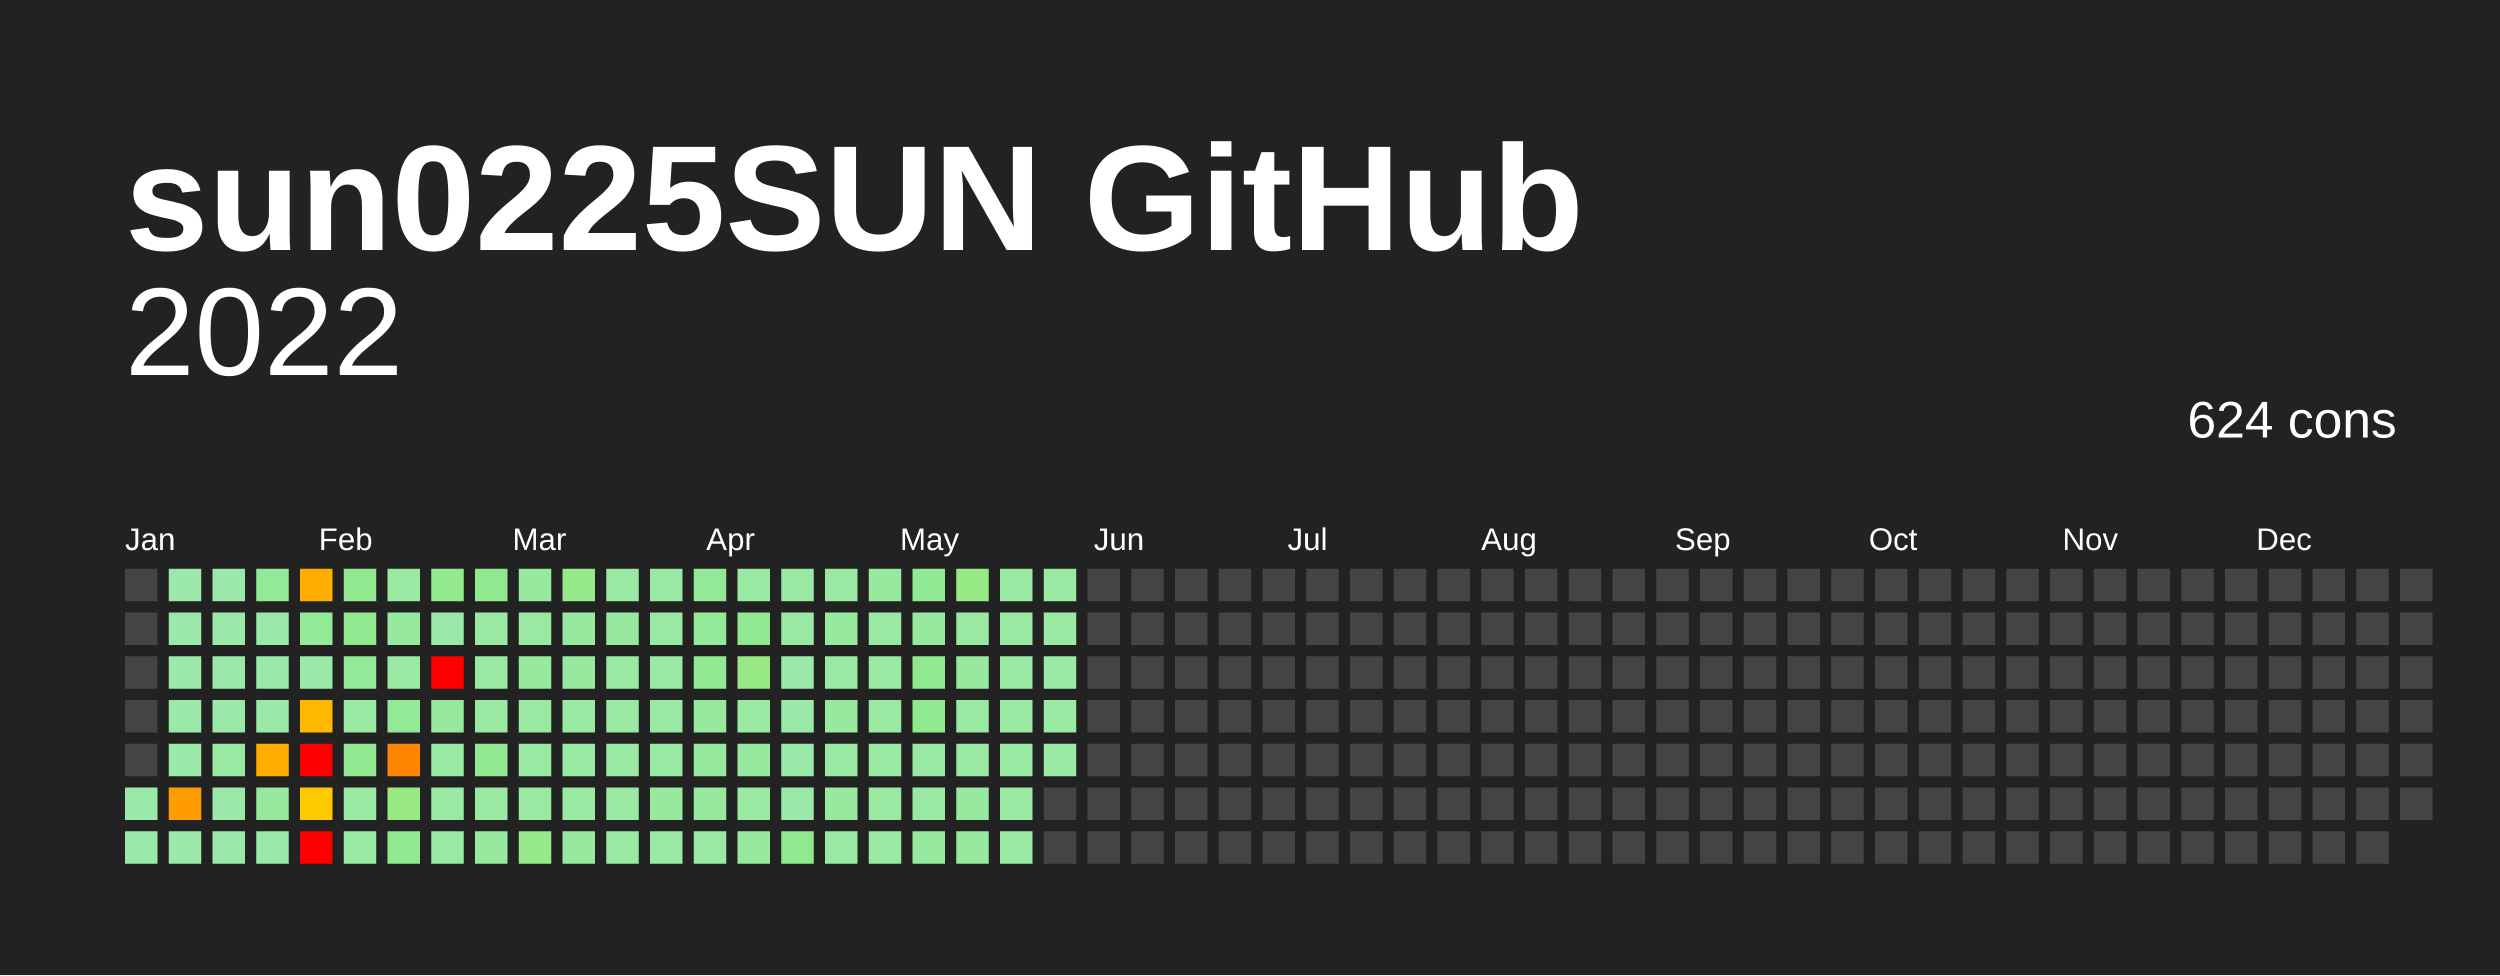
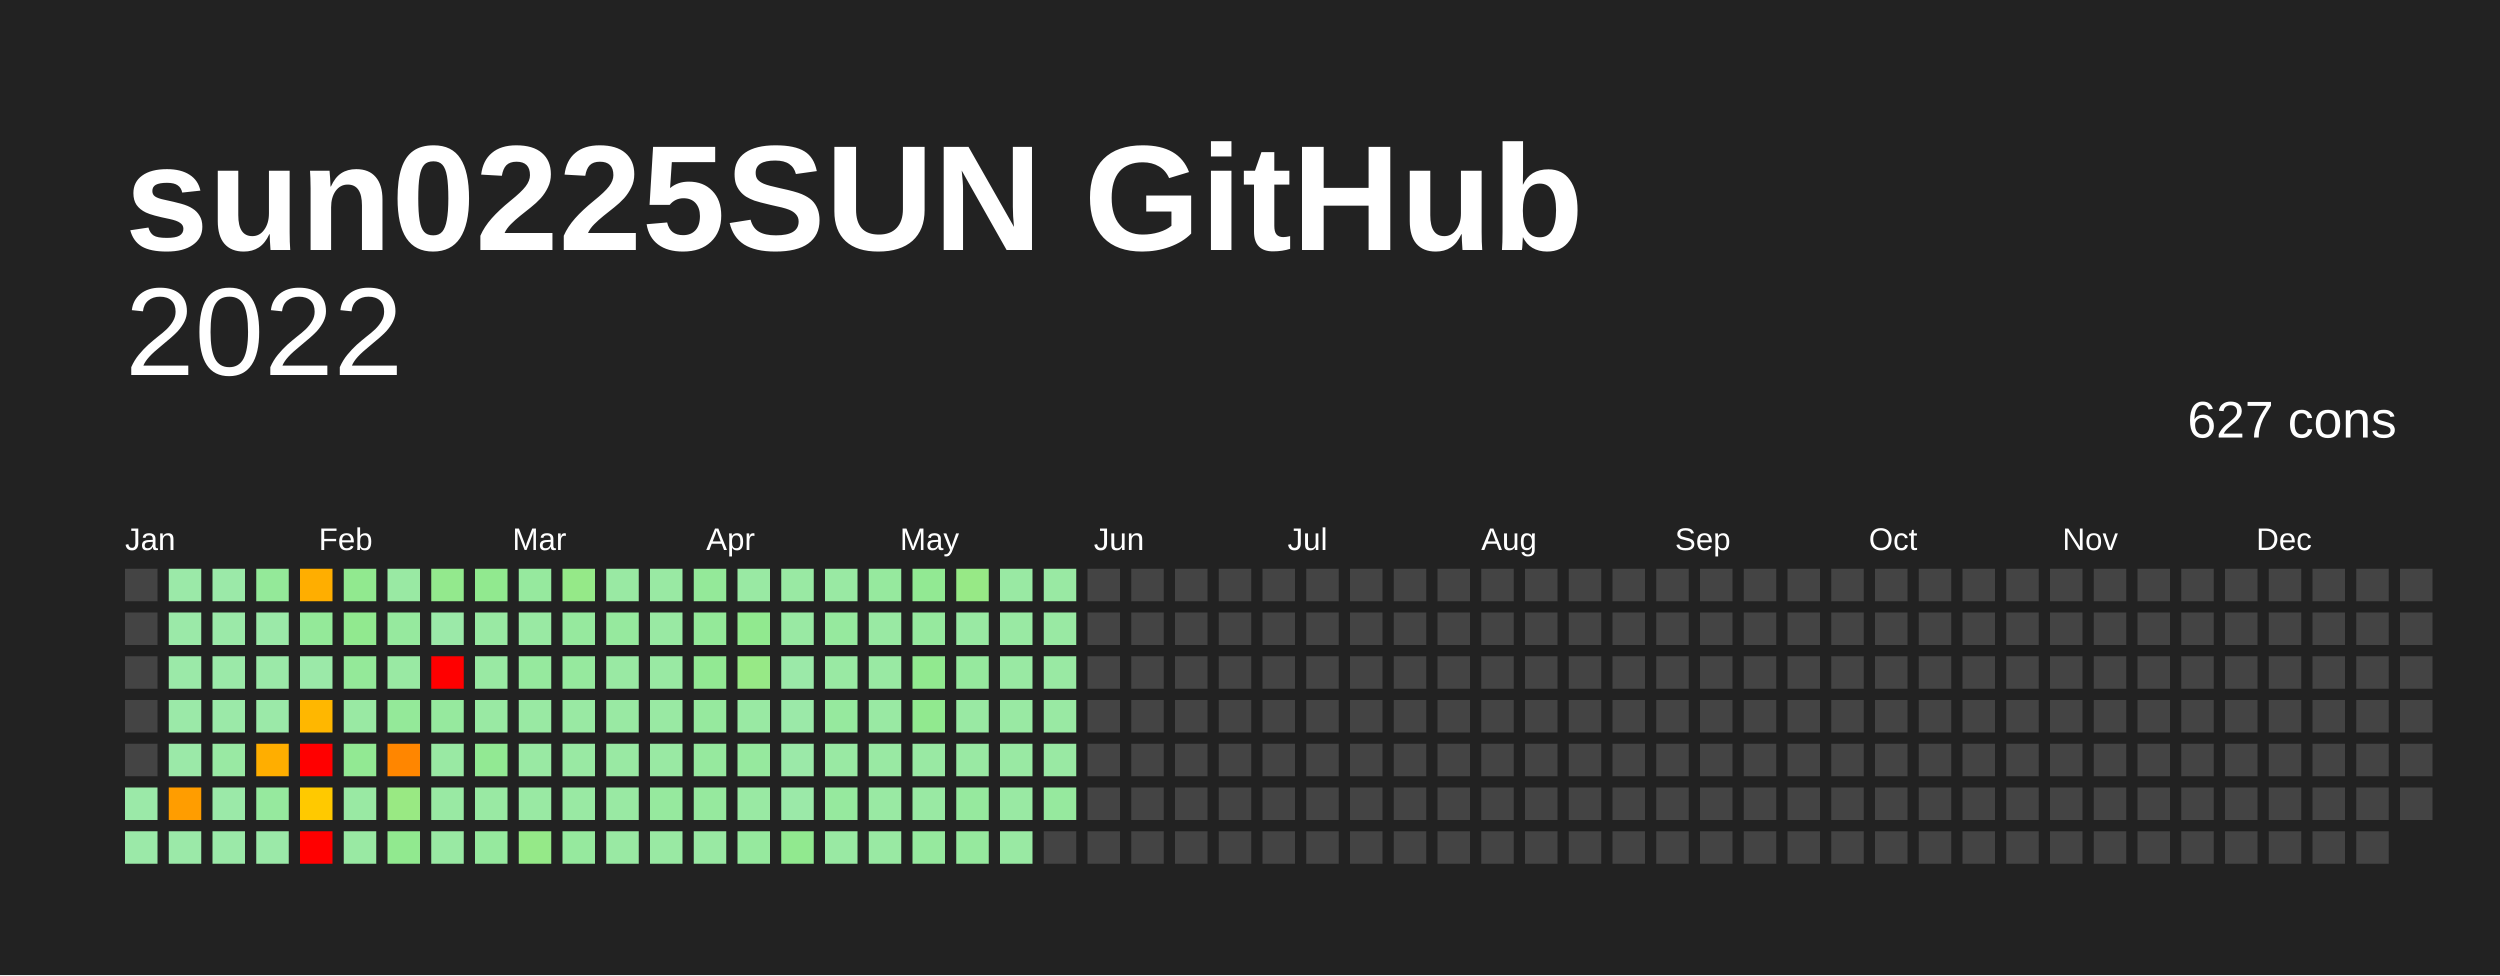
<svg xmlns="http://www.w3.org/2000/svg" baseProfile="full" height="78mm" version="1.1" viewBox="0,0,200,78" width="200mm">
  <defs />
  <rect fill="#222222" height="78" width="200" x="0" y="0" />
  <text fill="#FFFFFF" style="font-size:12px; font-family:Arial; font-weight:bold;" x="10" y="20">sun0225SUN GitHub</text>
  <text alignment-baseline="hanging" fill="#FFFFFF" style="font-size:10.0px; font-family:Arial;" x="10" y="30">2022</text>
-   <text alignment-baseline="hanging" fill="#FFFFFF" style="font-size:4.125px; font-family:Arial;" x="175" y="35">624 cons</text>
+   <text alignment-baseline="hanging" fill="#FFFFFF" style="font-size:4.125px; font-family:Arial;" x="175" y="35">627 cons</text>
  <text fill="#FFFFFF" style="font-size:2.5px; font-family:Arial" x="10.0" y="44">Jan</text>
  <text fill="#FFFFFF" style="font-size:2.5px; font-family:Arial" x="25.5" y="44">Feb</text>
  <text fill="#FFFFFF" style="font-size:2.5px; font-family:Arial" x="41.0" y="44">Mar</text>
  <text fill="#FFFFFF" style="font-size:2.5px; font-family:Arial" x="56.5" y="44">Apr</text>
  <text fill="#FFFFFF" style="font-size:2.5px; font-family:Arial" x="72.0" y="44">May</text>
  <text fill="#FFFFFF" style="font-size:2.5px; font-family:Arial" x="87.5" y="44">Jun</text>
  <text fill="#FFFFFF" style="font-size:2.5px; font-family:Arial" x="103.0" y="44">Jul</text>
  <text fill="#FFFFFF" style="font-size:2.5px; font-family:Arial" x="118.5" y="44">Aug</text>
  <text fill="#FFFFFF" style="font-size:2.5px; font-family:Arial" x="134.0" y="44">Sep</text>
  <text fill="#FFFFFF" style="font-size:2.5px; font-family:Arial" x="149.5" y="44">Oct</text>
  <text fill="#FFFFFF" style="font-size:2.5px; font-family:Arial" x="165.0" y="44">Nov</text>
  <text fill="#FFFFFF" style="font-size:2.5px; font-family:Arial" x="180.5" y="44">Dec</text>
  <rect fill="#444444" height="2.6" width="2.6" x="10.0" y="45.5" />
  <rect fill="#444444" height="2.6" width="2.6" x="10.0" y="49.0" />
  <rect fill="#444444" height="2.6" width="2.6" x="10.0" y="52.5" />
  <rect fill="#444444" height="2.6" width="2.6" x="10.0" y="56.0" />
  <rect fill="#444444" height="2.6" width="2.6" x="10.0" y="59.5" />
  <rect fill="#9be9a8" height="2.6" width="2.6" x="10.0" y="63.0" />
  <rect fill="#9be9a8" height="2.6" width="2.6" x="10.0" y="66.5" />
  <rect fill="#9be9a8" height="2.6" width="2.6" x="13.5" y="45.5" />
  <rect fill="#9be9a8" height="2.6" width="2.6" x="13.5" y="49.0" />
  <rect fill="#9be9a8" height="2.6" width="2.6" x="13.5" y="52.5" />
  <rect fill="#9be9a8" height="2.6" width="2.6" x="13.5" y="56.0" />
  <rect fill="#9be9a8" height="2.6" width="2.6" x="13.5" y="59.5" />
  <rect fill="#ff9d00" height="2.6" width="2.6" x="13.5" y="63.0" />
  <rect fill="#9be9a8" height="2.6" width="2.6" x="13.5" y="66.5" />
  <rect fill="#9be9a8" height="2.6" width="2.6" x="17.0" y="45.5" />
  <rect fill="#9be9a8" height="2.6" width="2.6" x="17.0" y="49.0" />
  <rect fill="#9be9a8" height="2.6" width="2.6" x="17.0" y="52.5" />
  <rect fill="#9be9a8" height="2.6" width="2.6" x="17.0" y="56.0" />
  <rect fill="#99e9a3" height="2.6" width="2.6" x="17.0" y="59.5" />
  <rect fill="#9be9a8" height="2.6" width="2.6" x="17.0" y="63.0" />
  <rect fill="#9be9a8" height="2.6" width="2.6" x="17.0" y="66.5" />
  <rect fill="#94e999" height="2.6" width="2.6" x="20.5" y="45.5" />
  <rect fill="#9be9a8" height="2.6" width="2.6" x="20.5" y="49.0" />
  <rect fill="#9be9a8" height="2.6" width="2.6" x="20.5" y="52.5" />
  <rect fill="#9be9a8" height="2.6" width="2.6" x="20.5" y="56.0" />
  <rect fill="#ffae00" height="2.6" width="2.6" x="20.5" y="59.5" />
  <rect fill="#96e99e" height="2.6" width="2.6" x="20.5" y="63.0" />
  <rect fill="#9be9a8" height="2.6" width="2.6" x="20.5" y="66.5" />
  <rect fill="#ffae00" height="2.6" width="2.6" x="24.0" y="45.5" />
  <rect fill="#94e999" height="2.6" width="2.6" x="24.0" y="49.0" />
  <rect fill="#9be9a8" height="2.6" width="2.6" x="24.0" y="52.5" />
  <rect fill="#ffb700" height="2.6" width="2.6" x="24.0" y="56.0" />
  <rect fill="red" height="2.6" width="2.6" x="24.0" y="59.5" />
  <rect fill="#ffc900" height="2.6" width="2.6" x="24.0" y="63.0" />
  <rect fill="red" height="2.6" width="2.6" x="24.0" y="66.5" />
  <rect fill="#91e98f" height="2.6" width="2.6" x="27.5" y="45.5" />
  <rect fill="#91e98f" height="2.6" width="2.6" x="27.5" y="49.0" />
  <rect fill="#94e999" height="2.6" width="2.6" x="27.5" y="52.5" />
  <rect fill="#99e9a3" height="2.6" width="2.6" x="27.5" y="56.0" />
  <rect fill="#92e993" height="2.6" width="2.6" x="27.5" y="59.5" />
  <rect fill="#99e9a3" height="2.6" width="2.6" x="27.5" y="63.0" />
  <rect fill="#99e9a3" height="2.6" width="2.6" x="27.5" y="66.5" />
  <rect fill="#99e9a3" height="2.6" width="2.6" x="31.0" y="45.5" />
  <rect fill="#96e99e" height="2.6" width="2.6" x="31.0" y="49.0" />
  <rect fill="#99e9a3" height="2.6" width="2.6" x="31.0" y="52.5" />
  <rect fill="#94e999" height="2.6" width="2.6" x="31.0" y="56.0" />
  <rect fill="#ff8600" height="2.6" width="2.6" x="31.0" y="59.5" />
  <rect fill="#99e983" height="2.6" width="2.6" x="31.0" y="63.0" />
  <rect fill="#91e98f" height="2.6" width="2.6" x="31.0" y="66.5" />
  <rect fill="#93e98d" height="2.6" width="2.6" x="34.5" y="45.5" />
  <rect fill="#9be9a8" height="2.6" width="2.6" x="34.5" y="49.0" />
  <rect fill="red" height="2.6" width="2.6" x="34.5" y="52.5" />
  <rect fill="#96e99e" height="2.6" width="2.6" x="34.5" y="56.0" />
  <rect fill="#99e9a3" height="2.6" width="2.6" x="34.5" y="59.5" />
  <rect fill="#99e9a3" height="2.6" width="2.6" x="34.5" y="63.0" />
  <rect fill="#99e9a3" height="2.6" width="2.6" x="34.5" y="66.5" />
  <rect fill="#91e98f" height="2.6" width="2.6" x="38.0" y="45.5" />
  <rect fill="#99e9a3" height="2.6" width="2.6" x="38.0" y="49.0" />
  <rect fill="#99e9a3" height="2.6" width="2.6" x="38.0" y="52.5" />
  <rect fill="#99e9a3" height="2.6" width="2.6" x="38.0" y="56.0" />
  <rect fill="#92e993" height="2.6" width="2.6" x="38.0" y="59.5" />
  <rect fill="#99e9a3" height="2.6" width="2.6" x="38.0" y="63.0" />
  <rect fill="#96e99e" height="2.6" width="2.6" x="38.0" y="66.5" />
  <rect fill="#96e99e" height="2.6" width="2.6" x="41.5" y="45.5" />
  <rect fill="#99e9a3" height="2.6" width="2.6" x="41.5" y="49.0" />
  <rect fill="#96e99e" height="2.6" width="2.6" x="41.5" y="52.5" />
  <rect fill="#99e9a3" height="2.6" width="2.6" x="41.5" y="56.0" />
  <rect fill="#99e9a3" height="2.6" width="2.6" x="41.5" y="59.5" />
  <rect fill="#99e9a3" height="2.6" width="2.6" x="41.5" y="63.0" />
  <rect fill="#95e988" height="2.6" width="2.6" x="41.5" y="66.5" />
  <rect fill="#95e988" height="2.6" width="2.6" x="45.0" y="45.5" />
  <rect fill="#96e99e" height="2.6" width="2.6" x="45.0" y="49.0" />
  <rect fill="#96e99e" height="2.6" width="2.6" x="45.0" y="52.5" />
  <rect fill="#99e9a3" height="2.6" width="2.6" x="45.0" y="56.0" />
  <rect fill="#99e9a3" height="2.6" width="2.6" x="45.0" y="59.5" />
  <rect fill="#99e9a3" height="2.6" width="2.6" x="45.0" y="63.0" />
  <rect fill="#96e99e" height="2.6" width="2.6" x="45.0" y="66.5" />
  <rect fill="#99e9a3" height="2.6" width="2.6" x="48.5" y="45.5" />
  <rect fill="#96e99e" height="2.6" width="2.6" x="48.5" y="49.0" />
  <rect fill="#99e9a3" height="2.6" width="2.6" x="48.5" y="52.5" />
  <rect fill="#99e9a3" height="2.6" width="2.6" x="48.5" y="56.0" />
  <rect fill="#99e9a3" height="2.6" width="2.6" x="48.5" y="59.5" />
  <rect fill="#99e9a3" height="2.6" width="2.6" x="48.5" y="63.0" />
  <rect fill="#99e9a3" height="2.6" width="2.6" x="48.5" y="66.5" />
  <rect fill="#99e9a3" height="2.6" width="2.6" x="52.0" y="45.5" />
  <rect fill="#99e9a3" height="2.6" width="2.6" x="52.0" y="49.0" />
  <rect fill="#99e9a3" height="2.6" width="2.6" x="52.0" y="52.5" />
  <rect fill="#99e9a3" height="2.6" width="2.6" x="52.0" y="56.0" />
  <rect fill="#99e9a3" height="2.6" width="2.6" x="52.0" y="59.5" />
  <rect fill="#96e99e" height="2.6" width="2.6" x="52.0" y="63.0" />
  <rect fill="#99e9a3" height="2.6" width="2.6" x="52.0" y="66.5" />
  <rect fill="#94e999" height="2.6" width="2.6" x="55.5" y="45.5" />
  <rect fill="#94e999" height="2.6" width="2.6" x="55.5" y="49.0" />
  <rect fill="#92e993" height="2.6" width="2.6" x="55.5" y="52.5" />
  <rect fill="#96e99e" height="2.6" width="2.6" x="55.5" y="56.0" />
  <rect fill="#96e99e" height="2.6" width="2.6" x="55.5" y="59.5" />
  <rect fill="#96e99e" height="2.6" width="2.6" x="55.5" y="63.0" />
  <rect fill="#99e9a3" height="2.6" width="2.6" x="55.5" y="66.5" />
  <rect fill="#99e9a3" height="2.6" width="2.6" x="59.0" y="45.5" />
  <rect fill="#91e98f" height="2.6" width="2.6" x="59.0" y="49.0" />
  <rect fill="#97e986" height="2.6" width="2.6" x="59.0" y="52.5" />
  <rect fill="#99e9a3" height="2.6" width="2.6" x="59.0" y="56.0" />
  <rect fill="#96e99e" height="2.6" width="2.6" x="59.0" y="59.5" />
  <rect fill="#99e9a3" height="2.6" width="2.6" x="59.0" y="63.0" />
  <rect fill="#96e99e" height="2.6" width="2.6" x="59.0" y="66.5" />
  <rect fill="#99e9a3" height="2.6" width="2.6" x="62.5" y="45.5" />
  <rect fill="#99e9a3" height="2.6" width="2.6" x="62.5" y="49.0" />
  <rect fill="#9be9a8" height="2.6" width="2.6" x="62.5" y="52.5" />
  <rect fill="#9be9a8" height="2.6" width="2.6" x="62.5" y="56.0" />
  <rect fill="#9be9a8" height="2.6" width="2.6" x="62.5" y="59.5" />
  <rect fill="#9be9a8" height="2.6" width="2.6" x="62.5" y="63.0" />
  <rect fill="#91e98f" height="2.6" width="2.6" x="62.5" y="66.5" />
  <rect fill="#99e9a3" height="2.6" width="2.6" x="66.0" y="45.5" />
  <rect fill="#96e99e" height="2.6" width="2.6" x="66.0" y="49.0" />
  <rect fill="#99e9a3" height="2.6" width="2.6" x="66.0" y="52.5" />
  <rect fill="#96e99e" height="2.6" width="2.6" x="66.0" y="56.0" />
  <rect fill="#99e9a3" height="2.6" width="2.6" x="66.0" y="59.5" />
  <rect fill="#96e99e" height="2.6" width="2.6" x="66.0" y="63.0" />
  <rect fill="#99e9a3" height="2.6" width="2.6" x="66.0" y="66.5" />
  <rect fill="#96e99e" height="2.6" width="2.6" x="69.5" y="45.5" />
  <rect fill="#99e9a3" height="2.6" width="2.6" x="69.5" y="49.0" />
  <rect fill="#99e9a3" height="2.6" width="2.6" x="69.5" y="52.5" />
  <rect fill="#99e9a3" height="2.6" width="2.6" x="69.5" y="56.0" />
  <rect fill="#99e9a3" height="2.6" width="2.6" x="69.5" y="59.5" />
  <rect fill="#99e9a3" height="2.6" width="2.6" x="69.5" y="63.0" />
  <rect fill="#99e9a3" height="2.6" width="2.6" x="69.5" y="66.5" />
  <rect fill="#92e993" height="2.6" width="2.6" x="73.0" y="45.5" />
  <rect fill="#96e99e" height="2.6" width="2.6" x="73.0" y="49.0" />
  <rect fill="#91e98f" height="2.6" width="2.6" x="73.0" y="52.5" />
  <rect fill="#91e98f" height="2.6" width="2.6" x="73.0" y="56.0" />
  <rect fill="#99e9a3" height="2.6" width="2.6" x="73.0" y="59.5" />
  <rect fill="#99e9a3" height="2.6" width="2.6" x="73.0" y="63.0" />
  <rect fill="#96e99e" height="2.6" width="2.6" x="73.0" y="66.5" />
  <rect fill="#97e986" height="2.6" width="2.6" x="76.5" y="45.5" />
  <rect fill="#99e9a3" height="2.6" width="2.6" x="76.5" y="49.0" />
  <rect fill="#96e99e" height="2.6" width="2.6" x="76.5" y="52.5" />
  <rect fill="#99e9a3" height="2.6" width="2.6" x="76.5" y="56.0" />
  <rect fill="#99e9a3" height="2.6" width="2.6" x="76.5" y="59.5" />
  <rect fill="#96e99e" height="2.6" width="2.6" x="76.5" y="63.0" />
  <rect fill="#96e99e" height="2.6" width="2.6" x="76.5" y="66.5" />
  <rect fill="#99e9a3" height="2.6" width="2.6" x="80.0" y="45.5" />
  <rect fill="#99e9a3" height="2.6" width="2.6" x="80.0" y="49.0" />
  <rect fill="#99e9a3" height="2.6" width="2.6" x="80.0" y="52.5" />
  <rect fill="#99e9a3" height="2.6" width="2.6" x="80.0" y="56.0" />
  <rect fill="#99e9a3" height="2.6" width="2.6" x="80.0" y="59.5" />
  <rect fill="#99e9a3" height="2.6" width="2.6" x="80.0" y="63.0" />
  <rect fill="#99e9a3" height="2.6" width="2.6" x="80.0" y="66.5" />
  <rect fill="#99e9a3" height="2.6" width="2.6" x="83.5" y="45.5" />
  <rect fill="#99e9a3" height="2.6" width="2.6" x="83.5" y="49.0" />
  <rect fill="#99e9a3" height="2.6" width="2.6" x="83.5" y="52.5" />
  <rect fill="#99e9a3" height="2.6" width="2.6" x="83.5" y="56.0" />
  <rect fill="#99e9a3" height="2.6" width="2.6" x="83.5" y="59.5" />
-   <rect fill="#444444" height="2.6" width="2.6" x="83.5" y="63.0" />
+   <rect fill="#96e99e" height="2.6" width="2.6" x="83.5" y="63.0" />
  <rect fill="#444444" height="2.6" width="2.6" x="83.5" y="66.5" />
  <rect fill="#444444" height="2.6" width="2.6" x="87.0" y="45.5" />
  <rect fill="#444444" height="2.6" width="2.6" x="87.0" y="49.0" />
  <rect fill="#444444" height="2.6" width="2.6" x="87.0" y="52.5" />
  <rect fill="#444444" height="2.6" width="2.6" x="87.0" y="56.0" />
  <rect fill="#444444" height="2.6" width="2.6" x="87.0" y="59.5" />
  <rect fill="#444444" height="2.6" width="2.6" x="87.0" y="63.0" />
  <rect fill="#444444" height="2.6" width="2.6" x="87.0" y="66.5" />
  <rect fill="#444444" height="2.6" width="2.6" x="90.5" y="45.5" />
  <rect fill="#444444" height="2.6" width="2.6" x="90.5" y="49.0" />
  <rect fill="#444444" height="2.6" width="2.6" x="90.5" y="52.5" />
  <rect fill="#444444" height="2.6" width="2.6" x="90.5" y="56.0" />
  <rect fill="#444444" height="2.6" width="2.6" x="90.5" y="59.5" />
  <rect fill="#444444" height="2.6" width="2.6" x="90.5" y="63.0" />
  <rect fill="#444444" height="2.6" width="2.6" x="90.5" y="66.5" />
  <rect fill="#444444" height="2.6" width="2.6" x="94.0" y="45.5" />
  <rect fill="#444444" height="2.6" width="2.6" x="94.0" y="49.0" />
  <rect fill="#444444" height="2.6" width="2.6" x="94.0" y="52.5" />
  <rect fill="#444444" height="2.6" width="2.6" x="94.0" y="56.0" />
  <rect fill="#444444" height="2.6" width="2.6" x="94.0" y="59.5" />
  <rect fill="#444444" height="2.6" width="2.6" x="94.0" y="63.0" />
  <rect fill="#444444" height="2.6" width="2.6" x="94.0" y="66.5" />
  <rect fill="#444444" height="2.6" width="2.6" x="97.5" y="45.5" />
  <rect fill="#444444" height="2.6" width="2.6" x="97.5" y="49.0" />
  <rect fill="#444444" height="2.6" width="2.6" x="97.5" y="52.5" />
  <rect fill="#444444" height="2.6" width="2.6" x="97.5" y="56.0" />
  <rect fill="#444444" height="2.6" width="2.6" x="97.5" y="59.5" />
  <rect fill="#444444" height="2.6" width="2.6" x="97.5" y="63.0" />
  <rect fill="#444444" height="2.6" width="2.6" x="97.5" y="66.5" />
  <rect fill="#444444" height="2.6" width="2.6" x="101.0" y="45.5" />
  <rect fill="#444444" height="2.6" width="2.6" x="101.0" y="49.0" />
  <rect fill="#444444" height="2.6" width="2.6" x="101.0" y="52.5" />
  <rect fill="#444444" height="2.6" width="2.6" x="101.0" y="56.0" />
  <rect fill="#444444" height="2.6" width="2.6" x="101.0" y="59.5" />
  <rect fill="#444444" height="2.6" width="2.6" x="101.0" y="63.0" />
  <rect fill="#444444" height="2.6" width="2.6" x="101.0" y="66.5" />
  <rect fill="#444444" height="2.6" width="2.6" x="104.5" y="45.5" />
  <rect fill="#444444" height="2.6" width="2.6" x="104.5" y="49.0" />
  <rect fill="#444444" height="2.6" width="2.6" x="104.5" y="52.5" />
  <rect fill="#444444" height="2.6" width="2.6" x="104.5" y="56.0" />
  <rect fill="#444444" height="2.6" width="2.6" x="104.5" y="59.5" />
  <rect fill="#444444" height="2.6" width="2.6" x="104.5" y="63.0" />
  <rect fill="#444444" height="2.6" width="2.6" x="104.5" y="66.5" />
  <rect fill="#444444" height="2.6" width="2.6" x="108.0" y="45.5" />
  <rect fill="#444444" height="2.6" width="2.6" x="108.0" y="49.0" />
  <rect fill="#444444" height="2.6" width="2.6" x="108.0" y="52.5" />
  <rect fill="#444444" height="2.6" width="2.6" x="108.0" y="56.0" />
  <rect fill="#444444" height="2.6" width="2.6" x="108.0" y="59.5" />
  <rect fill="#444444" height="2.6" width="2.6" x="108.0" y="63.0" />
  <rect fill="#444444" height="2.6" width="2.6" x="108.0" y="66.5" />
  <rect fill="#444444" height="2.6" width="2.6" x="111.5" y="45.5" />
  <rect fill="#444444" height="2.6" width="2.6" x="111.5" y="49.0" />
  <rect fill="#444444" height="2.6" width="2.6" x="111.5" y="52.5" />
  <rect fill="#444444" height="2.6" width="2.6" x="111.5" y="56.0" />
  <rect fill="#444444" height="2.6" width="2.6" x="111.5" y="59.5" />
  <rect fill="#444444" height="2.6" width="2.6" x="111.5" y="63.0" />
  <rect fill="#444444" height="2.6" width="2.6" x="111.5" y="66.5" />
  <rect fill="#444444" height="2.6" width="2.6" x="115.0" y="45.5" />
  <rect fill="#444444" height="2.6" width="2.6" x="115.0" y="49.0" />
  <rect fill="#444444" height="2.6" width="2.6" x="115.0" y="52.5" />
  <rect fill="#444444" height="2.6" width="2.6" x="115.0" y="56.0" />
  <rect fill="#444444" height="2.6" width="2.6" x="115.0" y="59.5" />
  <rect fill="#444444" height="2.6" width="2.6" x="115.0" y="63.0" />
  <rect fill="#444444" height="2.6" width="2.6" x="115.0" y="66.5" />
  <rect fill="#444444" height="2.6" width="2.6" x="118.5" y="45.5" />
  <rect fill="#444444" height="2.6" width="2.6" x="118.5" y="49.0" />
  <rect fill="#444444" height="2.6" width="2.6" x="118.5" y="52.5" />
  <rect fill="#444444" height="2.6" width="2.6" x="118.5" y="56.0" />
  <rect fill="#444444" height="2.6" width="2.6" x="118.5" y="59.5" />
  <rect fill="#444444" height="2.6" width="2.6" x="118.5" y="63.0" />
  <rect fill="#444444" height="2.6" width="2.6" x="118.5" y="66.5" />
  <rect fill="#444444" height="2.6" width="2.6" x="122.0" y="45.5" />
  <rect fill="#444444" height="2.6" width="2.6" x="122.0" y="49.0" />
  <rect fill="#444444" height="2.6" width="2.6" x="122.0" y="52.5" />
  <rect fill="#444444" height="2.6" width="2.6" x="122.0" y="56.0" />
  <rect fill="#444444" height="2.6" width="2.6" x="122.0" y="59.5" />
  <rect fill="#444444" height="2.6" width="2.6" x="122.0" y="63.0" />
  <rect fill="#444444" height="2.6" width="2.6" x="122.0" y="66.5" />
  <rect fill="#444444" height="2.6" width="2.6" x="125.5" y="45.5" />
  <rect fill="#444444" height="2.6" width="2.6" x="125.5" y="49.0" />
  <rect fill="#444444" height="2.6" width="2.6" x="125.5" y="52.5" />
  <rect fill="#444444" height="2.6" width="2.6" x="125.5" y="56.0" />
  <rect fill="#444444" height="2.6" width="2.6" x="125.5" y="59.5" />
  <rect fill="#444444" height="2.6" width="2.6" x="125.5" y="63.0" />
  <rect fill="#444444" height="2.6" width="2.6" x="125.5" y="66.5" />
  <rect fill="#444444" height="2.6" width="2.6" x="129.0" y="45.5" />
  <rect fill="#444444" height="2.6" width="2.6" x="129.0" y="49.0" />
  <rect fill="#444444" height="2.6" width="2.6" x="129.0" y="52.5" />
  <rect fill="#444444" height="2.6" width="2.6" x="129.0" y="56.0" />
  <rect fill="#444444" height="2.6" width="2.6" x="129.0" y="59.5" />
  <rect fill="#444444" height="2.6" width="2.6" x="129.0" y="63.0" />
  <rect fill="#444444" height="2.6" width="2.6" x="129.0" y="66.5" />
  <rect fill="#444444" height="2.6" width="2.6" x="132.5" y="45.5" />
  <rect fill="#444444" height="2.6" width="2.6" x="132.5" y="49.0" />
  <rect fill="#444444" height="2.6" width="2.6" x="132.5" y="52.5" />
  <rect fill="#444444" height="2.6" width="2.6" x="132.5" y="56.0" />
  <rect fill="#444444" height="2.6" width="2.6" x="132.5" y="59.5" />
  <rect fill="#444444" height="2.6" width="2.6" x="132.5" y="63.0" />
  <rect fill="#444444" height="2.6" width="2.6" x="132.5" y="66.5" />
  <rect fill="#444444" height="2.6" width="2.6" x="136.0" y="45.5" />
  <rect fill="#444444" height="2.6" width="2.6" x="136.0" y="49.0" />
  <rect fill="#444444" height="2.6" width="2.6" x="136.0" y="52.5" />
  <rect fill="#444444" height="2.6" width="2.6" x="136.0" y="56.0" />
  <rect fill="#444444" height="2.6" width="2.6" x="136.0" y="59.5" />
  <rect fill="#444444" height="2.6" width="2.6" x="136.0" y="63.0" />
  <rect fill="#444444" height="2.6" width="2.6" x="136.0" y="66.5" />
  <rect fill="#444444" height="2.6" width="2.6" x="139.5" y="45.5" />
  <rect fill="#444444" height="2.6" width="2.6" x="139.5" y="49.0" />
  <rect fill="#444444" height="2.6" width="2.6" x="139.5" y="52.5" />
  <rect fill="#444444" height="2.6" width="2.6" x="139.5" y="56.0" />
  <rect fill="#444444" height="2.6" width="2.6" x="139.5" y="59.5" />
  <rect fill="#444444" height="2.6" width="2.6" x="139.5" y="63.0" />
  <rect fill="#444444" height="2.6" width="2.6" x="139.5" y="66.5" />
  <rect fill="#444444" height="2.6" width="2.6" x="143.0" y="45.5" />
  <rect fill="#444444" height="2.6" width="2.6" x="143.0" y="49.0" />
  <rect fill="#444444" height="2.6" width="2.6" x="143.0" y="52.5" />
  <rect fill="#444444" height="2.6" width="2.6" x="143.0" y="56.0" />
  <rect fill="#444444" height="2.6" width="2.6" x="143.0" y="59.5" />
  <rect fill="#444444" height="2.6" width="2.6" x="143.0" y="63.0" />
  <rect fill="#444444" height="2.6" width="2.6" x="143.0" y="66.5" />
  <rect fill="#444444" height="2.6" width="2.6" x="146.5" y="45.5" />
  <rect fill="#444444" height="2.6" width="2.6" x="146.5" y="49.0" />
  <rect fill="#444444" height="2.6" width="2.6" x="146.5" y="52.5" />
  <rect fill="#444444" height="2.6" width="2.6" x="146.5" y="56.0" />
  <rect fill="#444444" height="2.6" width="2.6" x="146.5" y="59.5" />
  <rect fill="#444444" height="2.6" width="2.6" x="146.5" y="63.0" />
  <rect fill="#444444" height="2.6" width="2.6" x="146.5" y="66.5" />
  <rect fill="#444444" height="2.6" width="2.6" x="150.0" y="45.5" />
  <rect fill="#444444" height="2.6" width="2.6" x="150.0" y="49.0" />
  <rect fill="#444444" height="2.6" width="2.6" x="150.0" y="52.5" />
  <rect fill="#444444" height="2.6" width="2.6" x="150.0" y="56.0" />
  <rect fill="#444444" height="2.6" width="2.6" x="150.0" y="59.5" />
  <rect fill="#444444" height="2.6" width="2.6" x="150.0" y="63.0" />
  <rect fill="#444444" height="2.6" width="2.6" x="150.0" y="66.5" />
  <rect fill="#444444" height="2.6" width="2.6" x="153.5" y="45.5" />
  <rect fill="#444444" height="2.6" width="2.6" x="153.5" y="49.0" />
  <rect fill="#444444" height="2.6" width="2.6" x="153.5" y="52.5" />
  <rect fill="#444444" height="2.6" width="2.6" x="153.5" y="56.0" />
  <rect fill="#444444" height="2.6" width="2.6" x="153.5" y="59.5" />
  <rect fill="#444444" height="2.6" width="2.6" x="153.5" y="63.0" />
  <rect fill="#444444" height="2.6" width="2.6" x="153.5" y="66.5" />
  <rect fill="#444444" height="2.6" width="2.6" x="157.0" y="45.5" />
  <rect fill="#444444" height="2.6" width="2.6" x="157.0" y="49.0" />
  <rect fill="#444444" height="2.6" width="2.6" x="157.0" y="52.5" />
  <rect fill="#444444" height="2.6" width="2.6" x="157.0" y="56.0" />
  <rect fill="#444444" height="2.6" width="2.6" x="157.0" y="59.5" />
  <rect fill="#444444" height="2.6" width="2.6" x="157.0" y="63.0" />
  <rect fill="#444444" height="2.6" width="2.6" x="157.0" y="66.5" />
  <rect fill="#444444" height="2.6" width="2.6" x="160.5" y="45.5" />
  <rect fill="#444444" height="2.6" width="2.6" x="160.5" y="49.0" />
  <rect fill="#444444" height="2.6" width="2.6" x="160.5" y="52.5" />
  <rect fill="#444444" height="2.6" width="2.6" x="160.5" y="56.0" />
  <rect fill="#444444" height="2.6" width="2.6" x="160.5" y="59.5" />
  <rect fill="#444444" height="2.6" width="2.6" x="160.5" y="63.0" />
  <rect fill="#444444" height="2.6" width="2.6" x="160.5" y="66.5" />
  <rect fill="#444444" height="2.6" width="2.6" x="164.0" y="45.5" />
  <rect fill="#444444" height="2.6" width="2.6" x="164.0" y="49.0" />
  <rect fill="#444444" height="2.6" width="2.6" x="164.0" y="52.5" />
  <rect fill="#444444" height="2.6" width="2.6" x="164.0" y="56.0" />
  <rect fill="#444444" height="2.6" width="2.6" x="164.0" y="59.5" />
  <rect fill="#444444" height="2.6" width="2.6" x="164.0" y="63.0" />
  <rect fill="#444444" height="2.6" width="2.6" x="164.0" y="66.5" />
  <rect fill="#444444" height="2.6" width="2.6" x="167.5" y="45.5" />
  <rect fill="#444444" height="2.6" width="2.6" x="167.5" y="49.0" />
  <rect fill="#444444" height="2.6" width="2.6" x="167.5" y="52.5" />
  <rect fill="#444444" height="2.6" width="2.6" x="167.5" y="56.0" />
  <rect fill="#444444" height="2.6" width="2.6" x="167.5" y="59.5" />
  <rect fill="#444444" height="2.6" width="2.6" x="167.5" y="63.0" />
  <rect fill="#444444" height="2.6" width="2.6" x="167.5" y="66.5" />
  <rect fill="#444444" height="2.6" width="2.6" x="171.0" y="45.5" />
  <rect fill="#444444" height="2.6" width="2.6" x="171.0" y="49.0" />
  <rect fill="#444444" height="2.6" width="2.6" x="171.0" y="52.5" />
  <rect fill="#444444" height="2.6" width="2.6" x="171.0" y="56.0" />
  <rect fill="#444444" height="2.6" width="2.6" x="171.0" y="59.5" />
  <rect fill="#444444" height="2.6" width="2.6" x="171.0" y="63.0" />
  <rect fill="#444444" height="2.6" width="2.6" x="171.0" y="66.5" />
  <rect fill="#444444" height="2.6" width="2.6" x="174.5" y="45.5" />
  <rect fill="#444444" height="2.6" width="2.6" x="174.5" y="49.0" />
  <rect fill="#444444" height="2.6" width="2.6" x="174.5" y="52.5" />
  <rect fill="#444444" height="2.6" width="2.6" x="174.5" y="56.0" />
  <rect fill="#444444" height="2.6" width="2.6" x="174.5" y="59.5" />
  <rect fill="#444444" height="2.6" width="2.6" x="174.5" y="63.0" />
  <rect fill="#444444" height="2.6" width="2.6" x="174.5" y="66.5" />
  <rect fill="#444444" height="2.6" width="2.6" x="178.0" y="45.5" />
  <rect fill="#444444" height="2.6" width="2.6" x="178.0" y="49.0" />
  <rect fill="#444444" height="2.6" width="2.6" x="178.0" y="52.5" />
  <rect fill="#444444" height="2.6" width="2.6" x="178.0" y="56.0" />
  <rect fill="#444444" height="2.6" width="2.6" x="178.0" y="59.5" />
  <rect fill="#444444" height="2.6" width="2.6" x="178.0" y="63.0" />
  <rect fill="#444444" height="2.6" width="2.6" x="178.0" y="66.5" />
  <rect fill="#444444" height="2.6" width="2.6" x="181.5" y="45.5" />
  <rect fill="#444444" height="2.6" width="2.6" x="181.5" y="49.0" />
  <rect fill="#444444" height="2.6" width="2.6" x="181.5" y="52.5" />
  <rect fill="#444444" height="2.6" width="2.6" x="181.5" y="56.0" />
  <rect fill="#444444" height="2.6" width="2.6" x="181.5" y="59.5" />
  <rect fill="#444444" height="2.6" width="2.6" x="181.5" y="63.0" />
  <rect fill="#444444" height="2.6" width="2.6" x="181.5" y="66.5" />
  <rect fill="#444444" height="2.6" width="2.6" x="185.0" y="45.5" />
  <rect fill="#444444" height="2.6" width="2.6" x="185.0" y="49.0" />
  <rect fill="#444444" height="2.6" width="2.6" x="185.0" y="52.5" />
  <rect fill="#444444" height="2.6" width="2.6" x="185.0" y="56.0" />
  <rect fill="#444444" height="2.6" width="2.6" x="185.0" y="59.5" />
  <rect fill="#444444" height="2.6" width="2.6" x="185.0" y="63.0" />
  <rect fill="#444444" height="2.6" width="2.6" x="185.0" y="66.5" />
  <rect fill="#444444" height="2.6" width="2.6" x="188.5" y="45.5" />
  <rect fill="#444444" height="2.6" width="2.6" x="188.5" y="49.0" />
  <rect fill="#444444" height="2.6" width="2.6" x="188.5" y="52.5" />
  <rect fill="#444444" height="2.6" width="2.6" x="188.5" y="56.0" />
  <rect fill="#444444" height="2.6" width="2.6" x="188.5" y="59.5" />
  <rect fill="#444444" height="2.6" width="2.6" x="188.5" y="63.0" />
  <rect fill="#444444" height="2.6" width="2.6" x="188.5" y="66.5" />
  <rect fill="#444444" height="2.6" width="2.6" x="192.0" y="45.5" />
  <rect fill="#444444" height="2.6" width="2.6" x="192.0" y="49.0" />
  <rect fill="#444444" height="2.6" width="2.6" x="192.0" y="52.5" />
  <rect fill="#444444" height="2.6" width="2.6" x="192.0" y="56.0" />
  <rect fill="#444444" height="2.6" width="2.6" x="192.0" y="59.5" />
  <rect fill="#444444" height="2.6" width="2.6" x="192.0" y="63.0" />
</svg>
